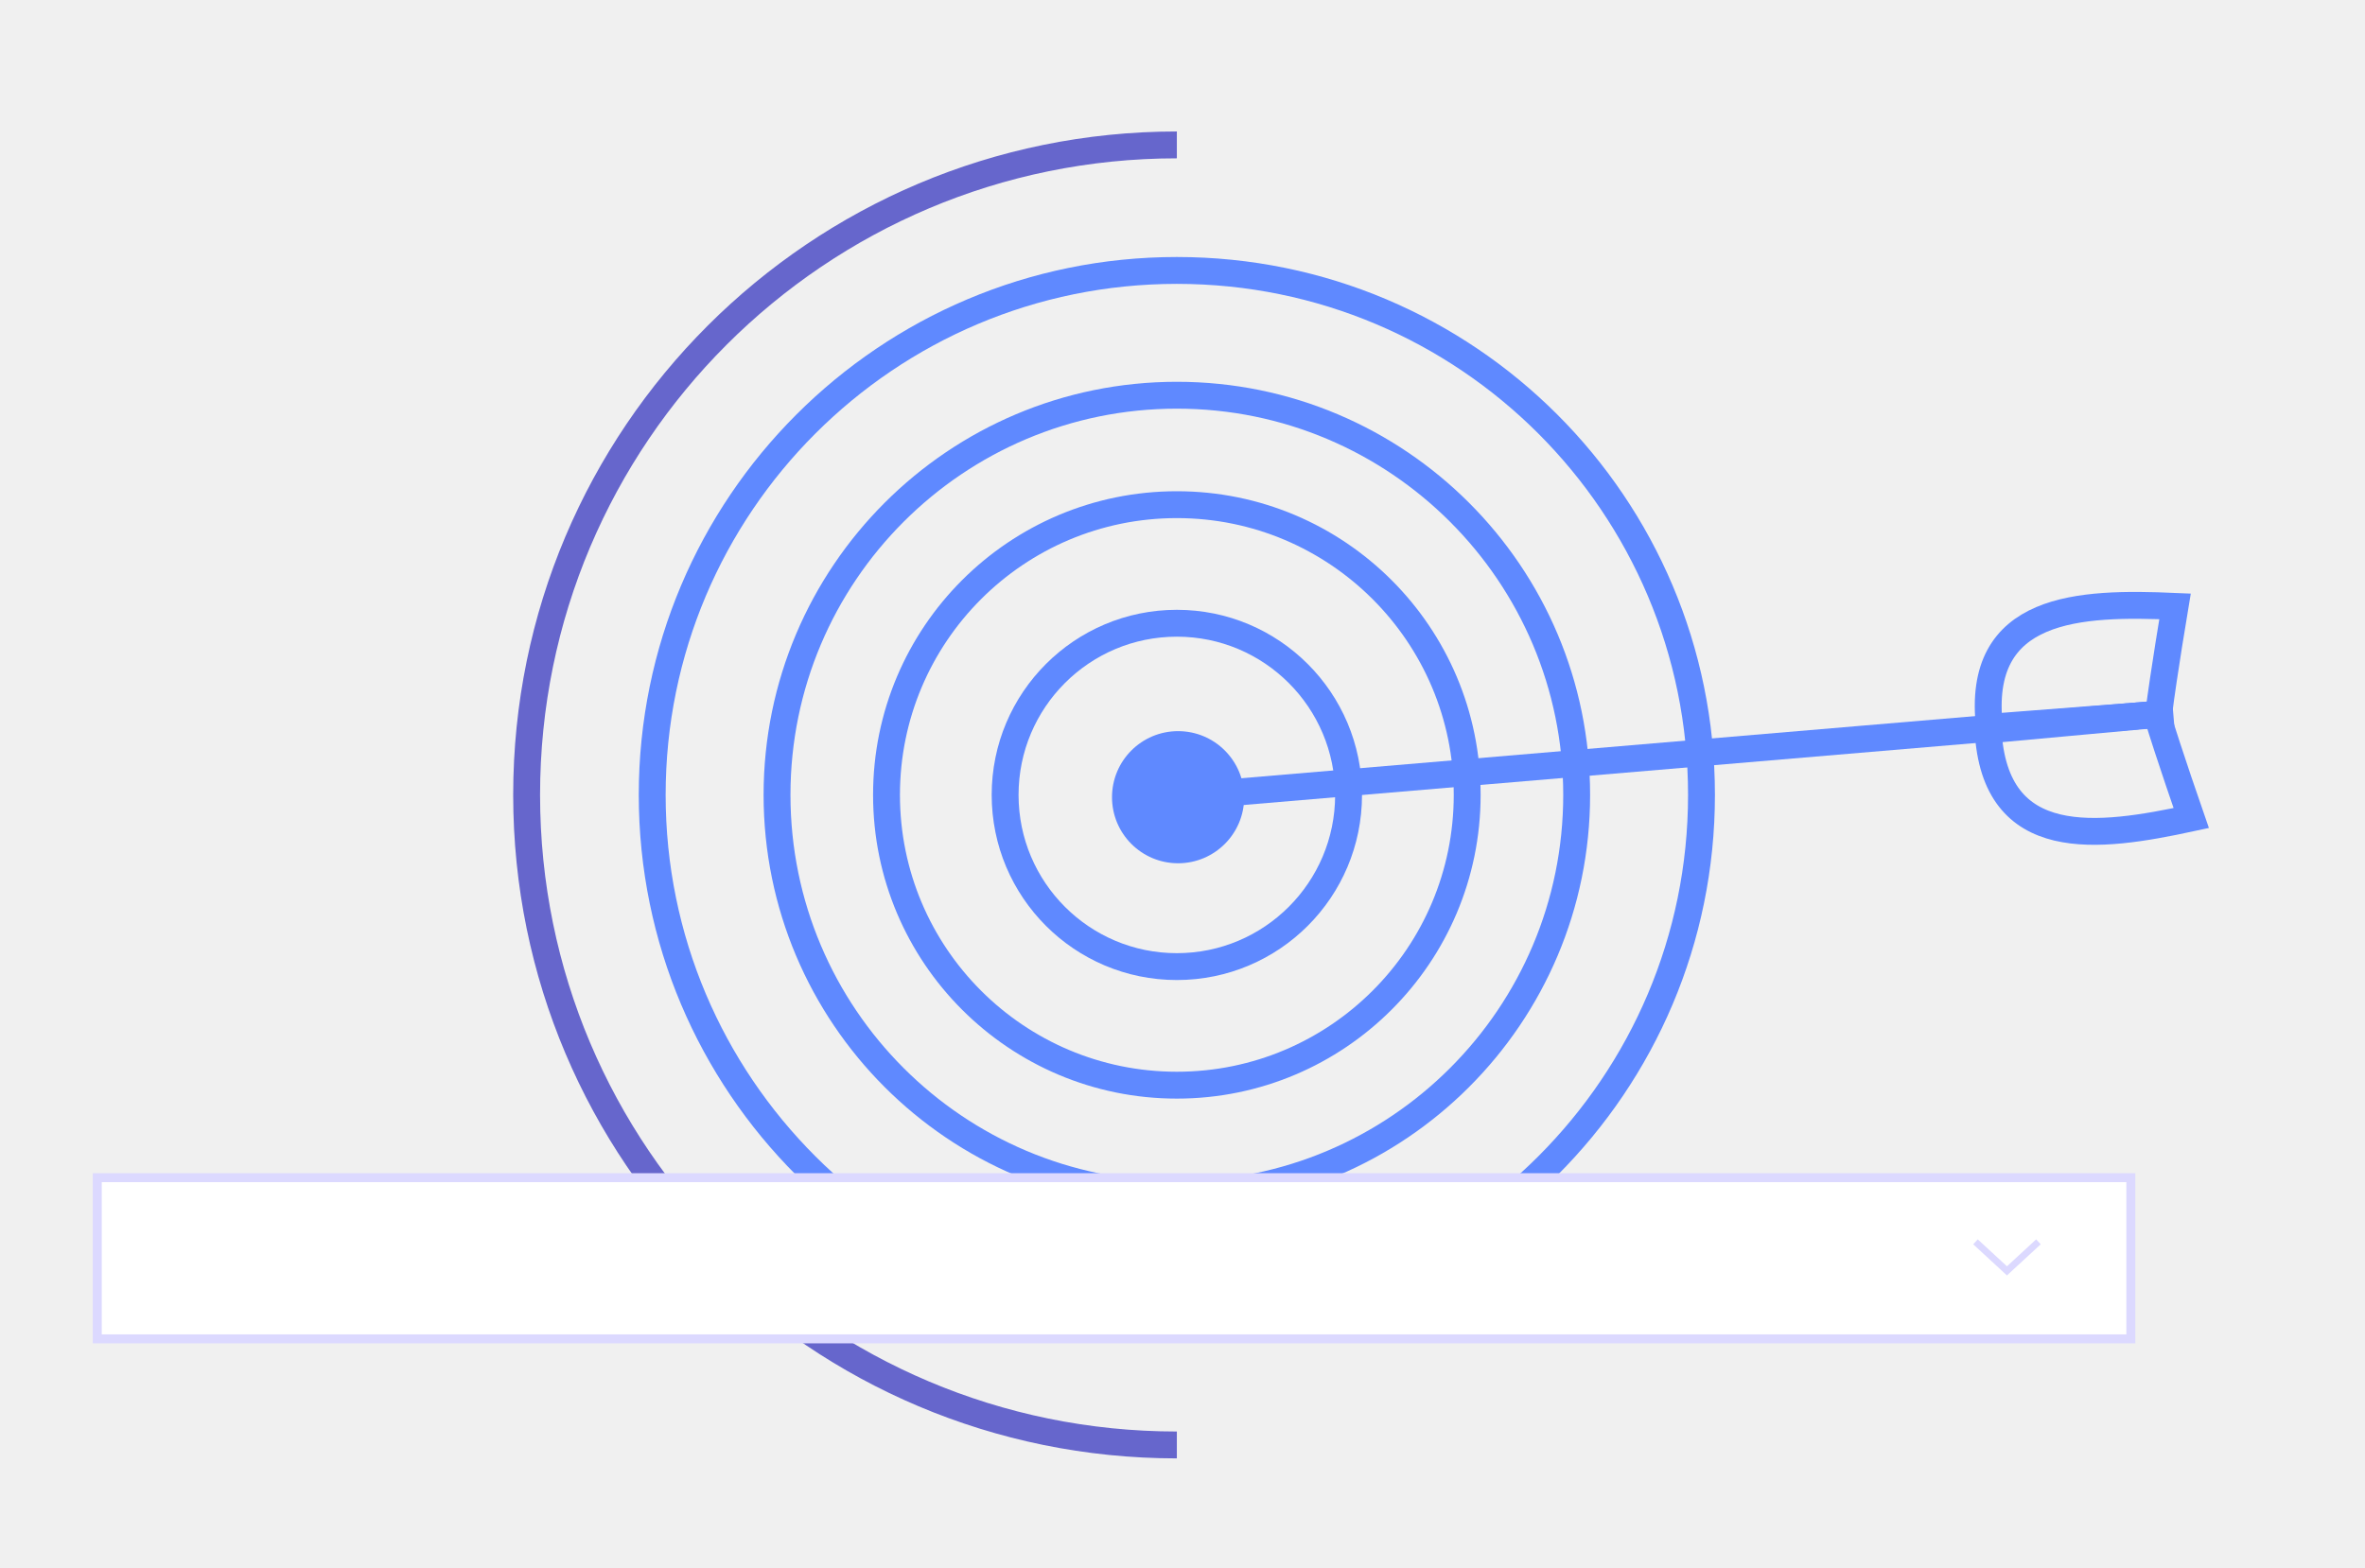
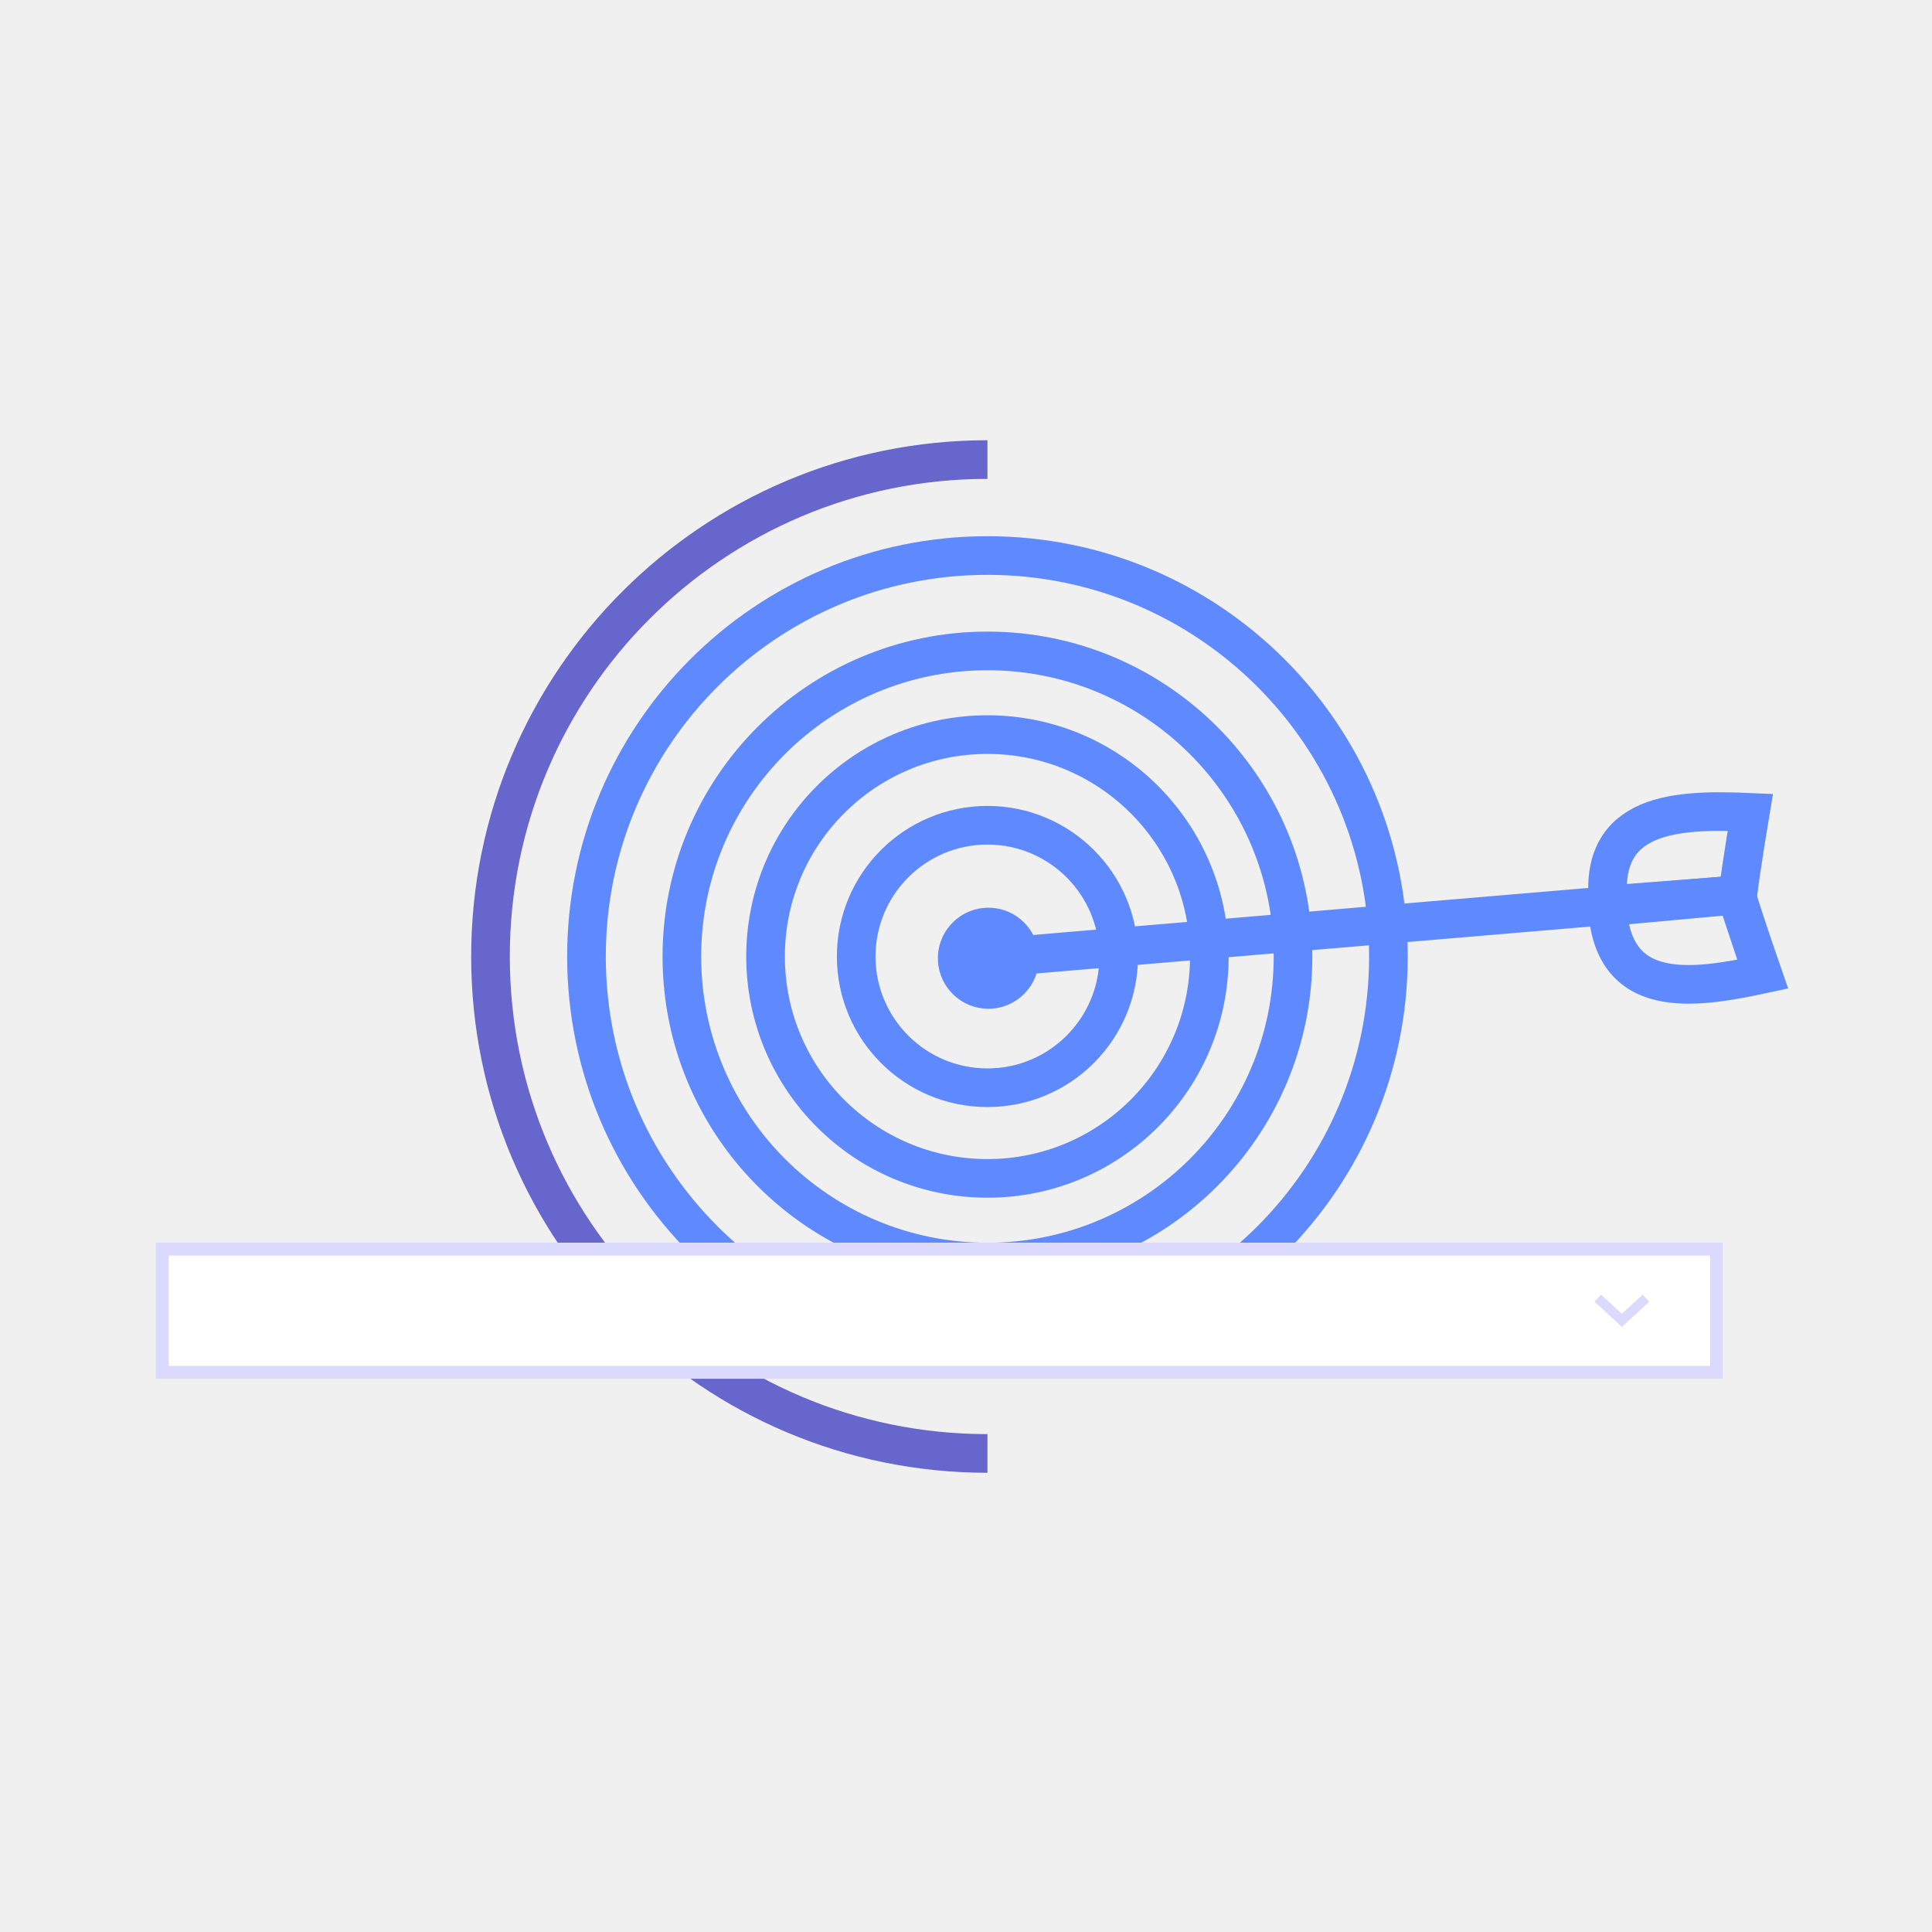
- <svg xmlns="http://www.w3.org/2000/svg" version="1.1" x="0px" y="0px" width="264px" height="175px" viewBox="0 0 264 175" enable-background="new 0 0 264 175" xml:space="preserve">
+ <svg xmlns="http://www.w3.org/2000/svg" version="1.2" baseProfile="tiny" x="0px" y="0px" width="150px" height="150px" viewBox="0 0 150 150" xml:space="preserve">
  <g id="Arrow">
-     <line fill="none" stroke="#5F89FF" stroke-width="3" stroke-miterlimit="10" x1="242.59" y1="79.593" x2="130.396" y2="89.096" />
-     <path fill="none" stroke="#5F89FF" stroke-width="3" stroke-miterlimit="10" d="M240.958,79.75   c0.577-4.552,1.834-12.042,1.834-12.042c-10.584-0.462-22.292-0.125-20.708,13.5L240.958,79.75z" />
-     <path fill="none" stroke="#5F89FF" stroke-width="3" stroke-miterlimit="10" d="M240.774,79.78   c1.332,4.39,3.827,11.563,3.827,11.563c-10.357,2.23-21.956,3.86-22.679-9.836L240.774,79.78z" />
+     <line fill="none" stroke="#5F89FF" stroke-width="3" stroke-miterlimit="10" x1="135.787" y1="69.388" x2="76.148" y2="74.439" />
+     <path fill="none" stroke="#5F89FF" stroke-width="3" stroke-miterlimit="10" d="M134.918,69.472   c0.307-2.42,0.975-6.401,0.975-6.401c-5.626-0.246-11.85-0.066-11.008,7.176L134.918,69.472z" />
+     <path fill="none" stroke="#5F89FF" stroke-width="3" stroke-miterlimit="10" d="M134.821,69.488   c0.708,2.333,2.035,6.146,2.035,6.146c-5.506,1.186-11.672,2.052-12.056-5.229L134.821,69.488z" />
  </g>
  <g id="Circle">
    <g>
-       <path fill="none" stroke="#6666CC" stroke-width="3" stroke-miterlimit="10" d="M131.369,161.345    c-40.086,0-72.583-32.496-72.583-72.583S91.283,16.18,131.369,16.18" />
-       <circle fill="none" stroke="#5F89FF" stroke-width="3" stroke-miterlimit="10" cx="131.369" cy="88.762" r="58.565" />
-       <circle fill="none" stroke="#5F89FF" stroke-width="3" stroke-miterlimit="10" cx="131.369" cy="88.762" r="44.631" />
-       <circle fill="none" stroke="#5F89FF" stroke-width="3" stroke-miterlimit="10" cx="131.369" cy="88.762" r="32.41" />
-       <circle fill="none" stroke="#5F89FF" stroke-width="3" stroke-miterlimit="10" cx="131.369" cy="88.762" r="19.17" />
-       <circle fill="#5F89FF" cx="131.508" cy="89.017" r="7.377" />
+       <path fill="none" stroke="#6666CC" stroke-width="3" stroke-miterlimit="10" d="M76.665,112.845    c-21.309,0-38.583-17.274-38.583-38.583S55.356,35.68,76.665,35.68" />
+       <circle fill="none" stroke="#5F89FF" stroke-width="3" stroke-miterlimit="10" cx="76.665" cy="74.262" r="31.131" />
+       <circle fill="none" stroke="#5F89FF" stroke-width="3" stroke-miterlimit="10" cx="76.665" cy="74.262" r="23.725" />
+       <circle fill="none" stroke="#5F89FF" stroke-width="3" stroke-miterlimit="10" cx="76.665" cy="74.262" r="17.228" />
+       <circle fill="none" stroke="#5F89FF" stroke-width="3" stroke-miterlimit="10" cx="76.665" cy="74.262" r="10.19" />
+       <circle fill="#5F89FF" cx="76.739" cy="74.397" r="3.921" />
    </g>
  </g>
  <g id="Layer_3">
    <g>
-       <rect x="10.86" y="131.5" fill="#FFFFFF" stroke="#DCD9FF" stroke-miterlimit="10" width="227" height="18" />
-       <polyline fill="none" stroke="#DCD9FF" stroke-width="0.75" stroke-miterlimit="10" points="220.518,138.663 224.032,141.907     227.547,138.663   " />
+       <rect x="12.606" y="96.98" fill="#FFFFFF" stroke="#DCD9FF" stroke-miterlimit="10" width="120.667" height="9.568" />
+       <polyline fill="none" stroke="#DCD9FF" stroke-width="0.75" stroke-miterlimit="10" points="124.053,100.788 125.921,102.512     127.79,100.788   " />
    </g>
  </g>
</svg>
